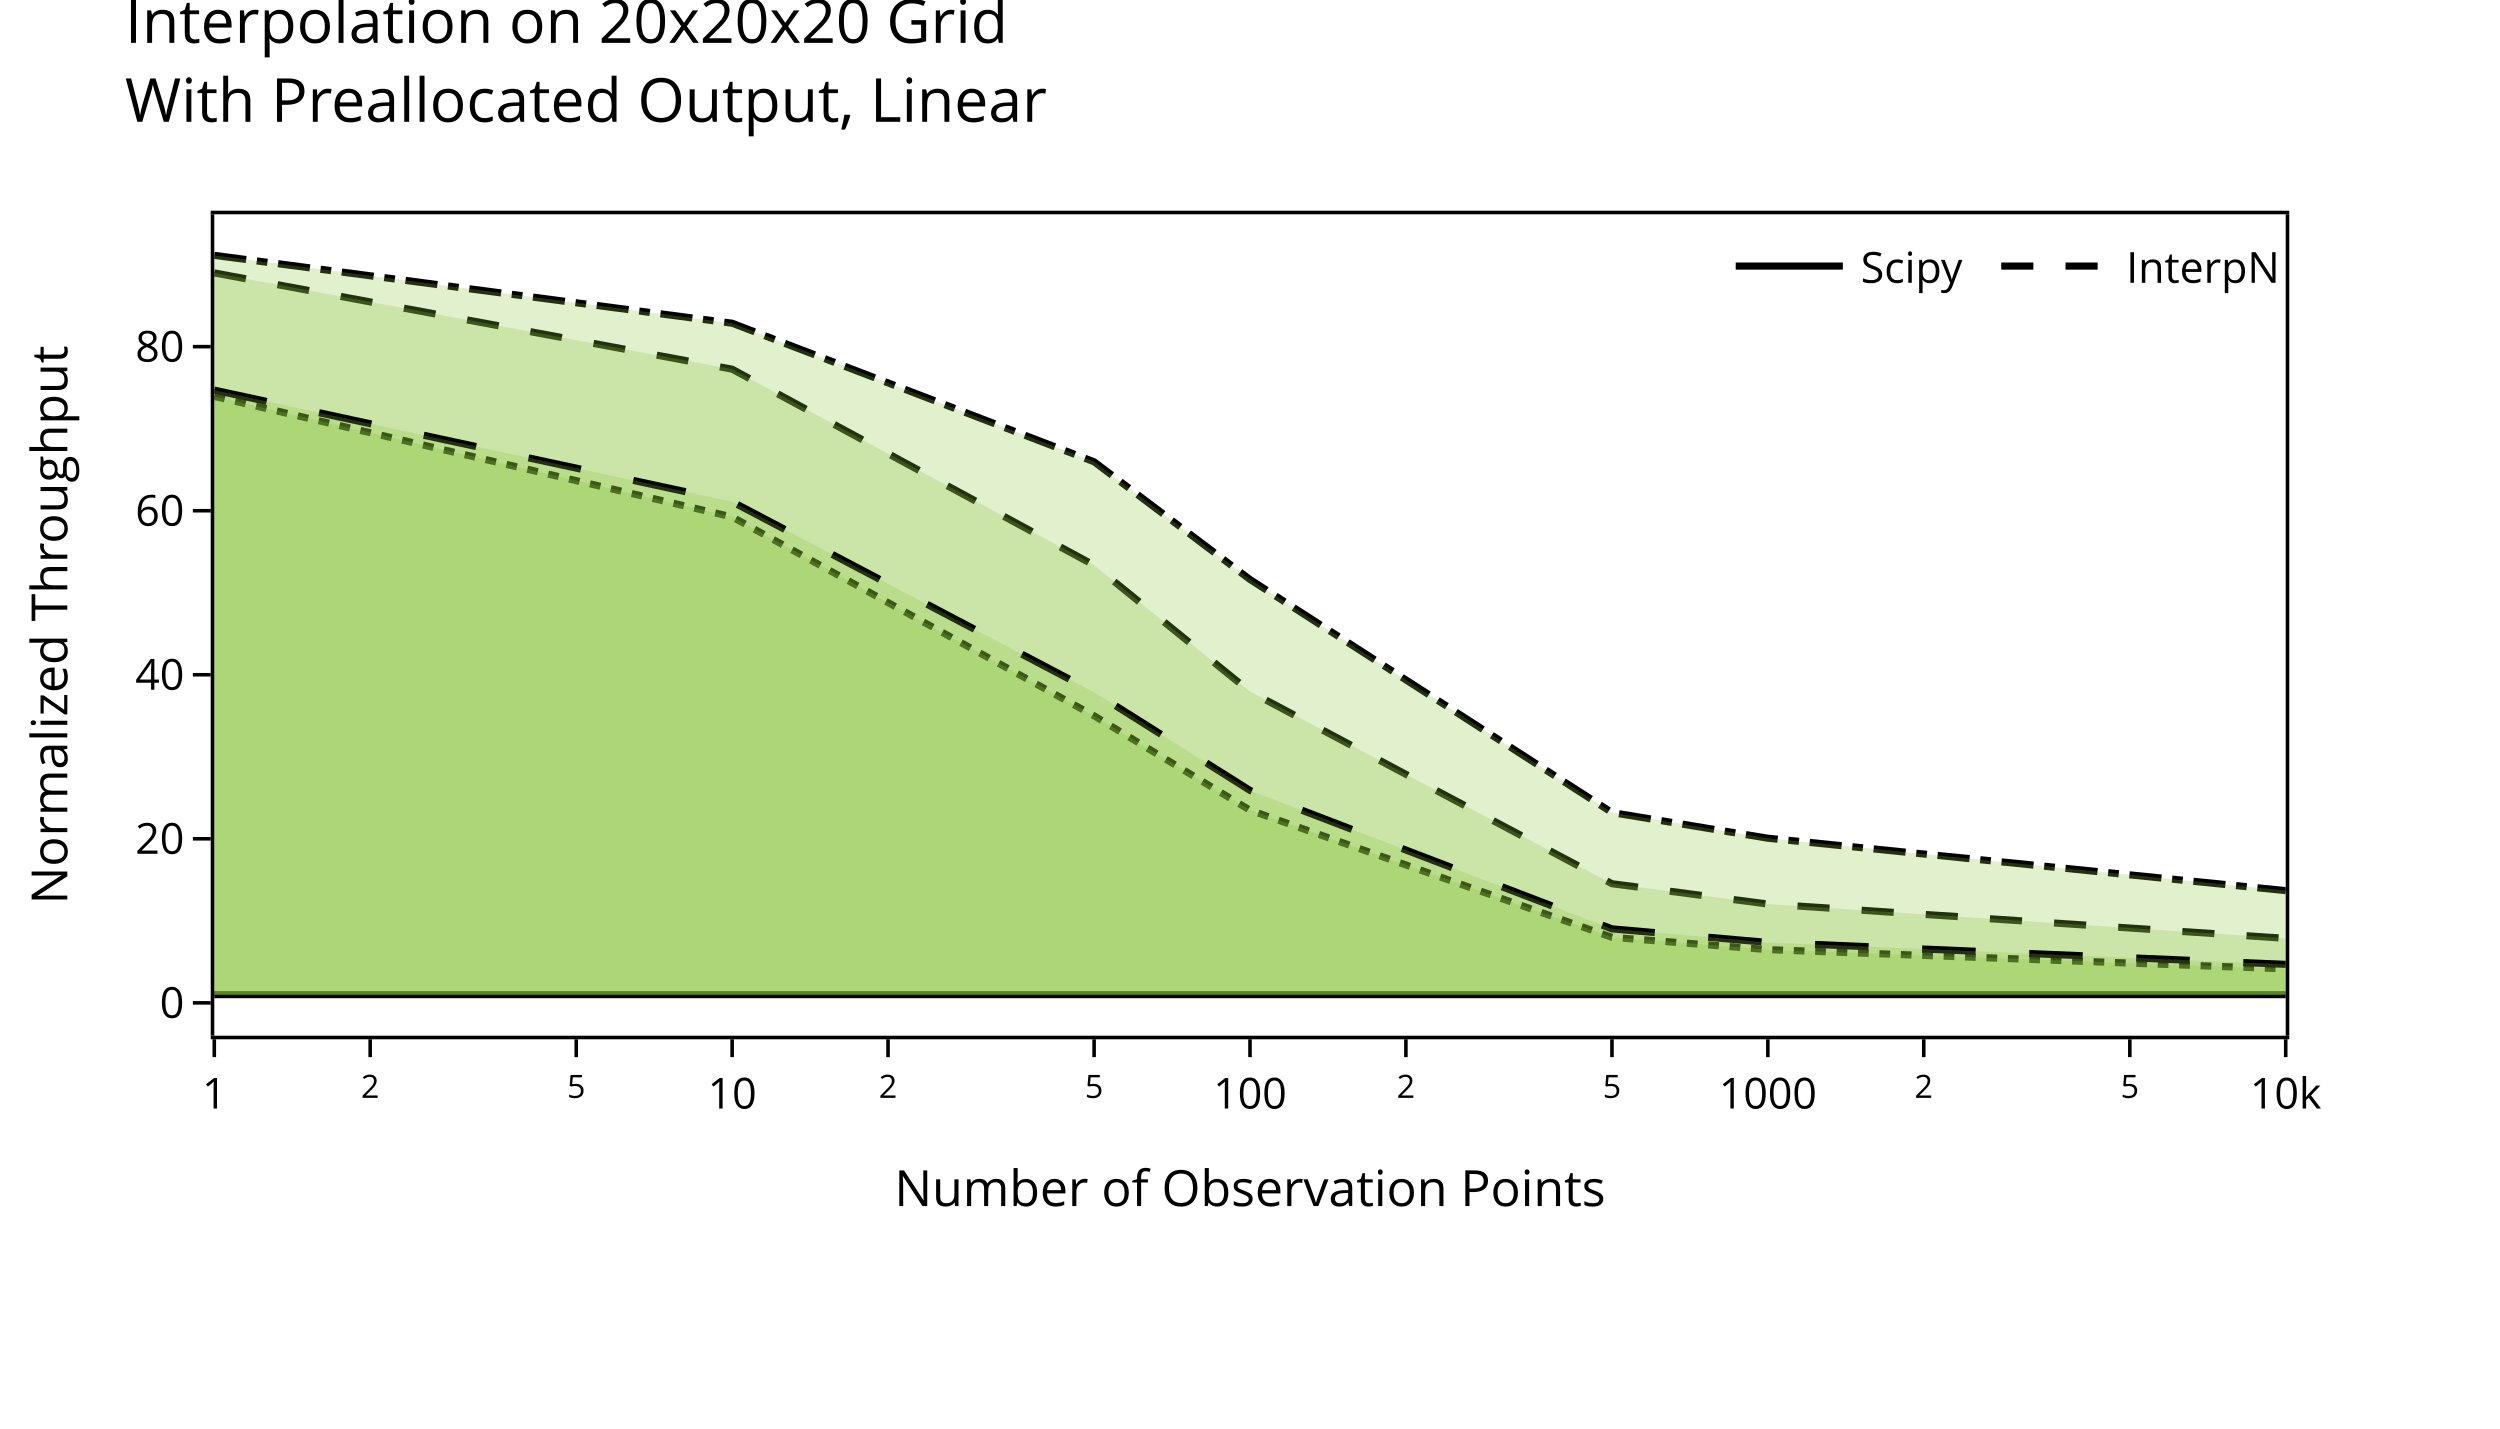
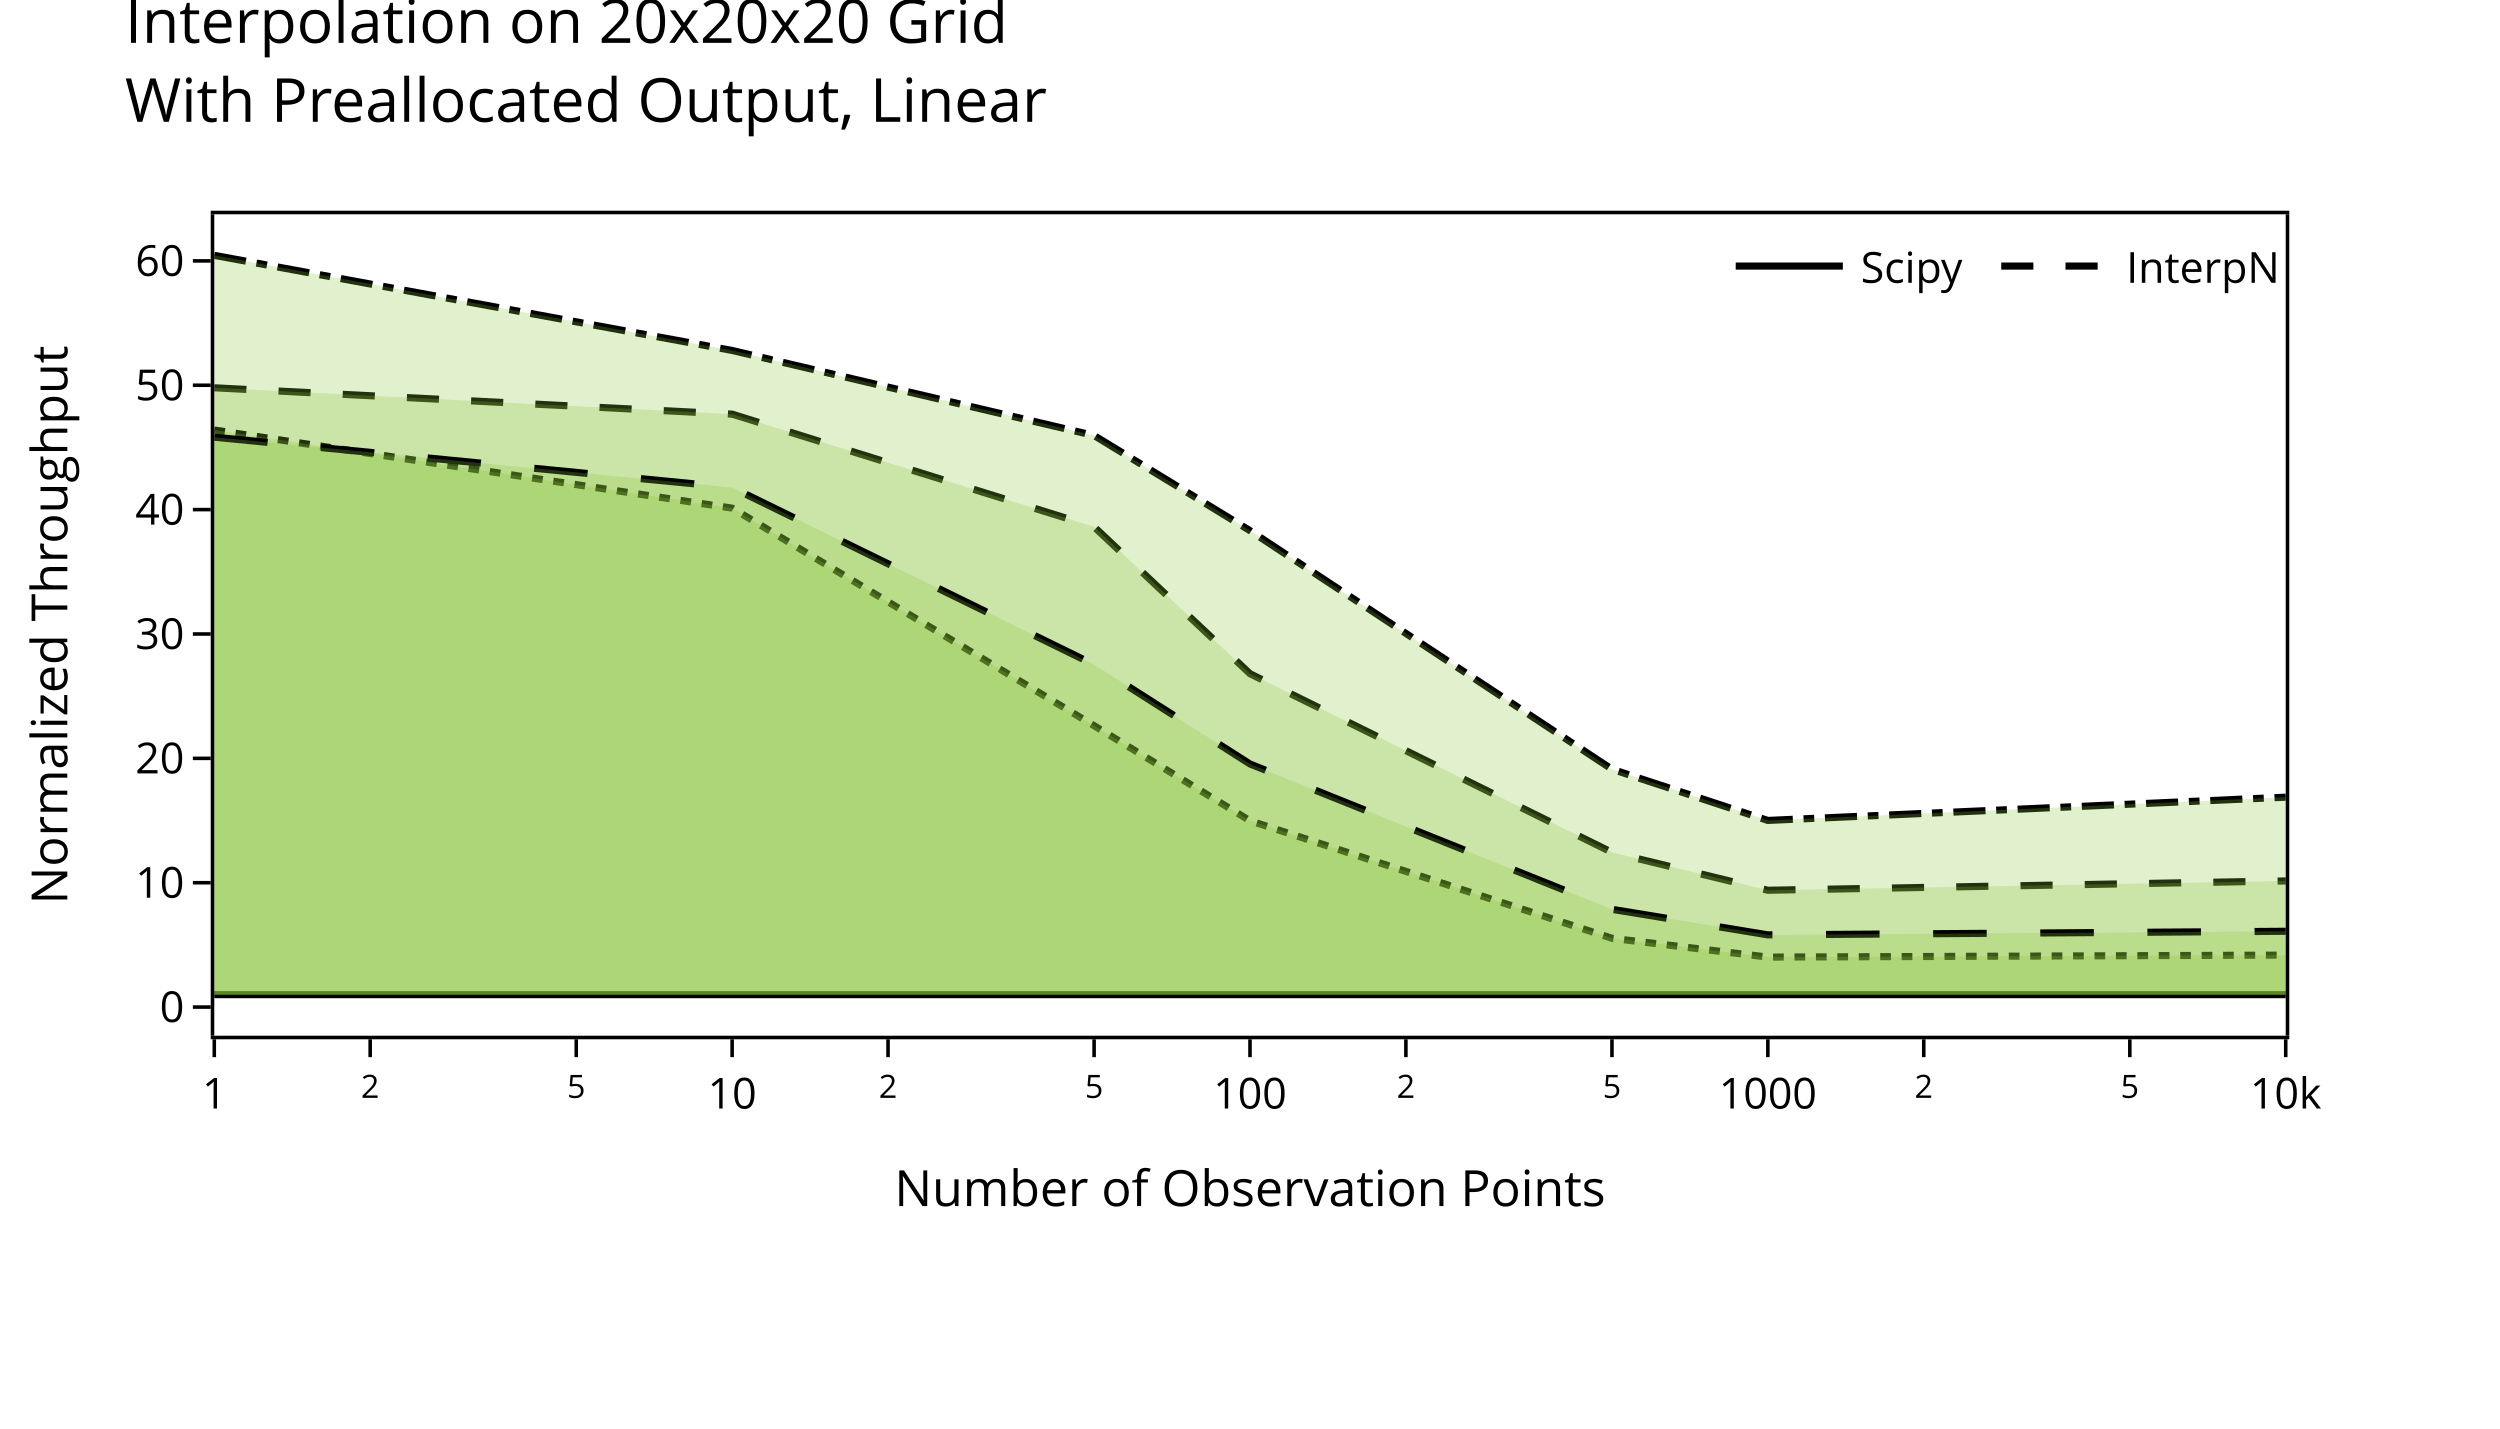
<svg xmlns="http://www.w3.org/2000/svg" class="main-svg" width="700" height="400" style="" viewBox="0 0 700 400">
  <rect x="0" y="0" width="700" height="400" style="fill: rgb(0, 0, 0); fill-opacity: 0;" />
-   <defs id="defs-548571">
+   <defs id="defs-f93308">
    <g class="clips">
-       <clipPath id="clip548571xyplot" class="plotclip">
+       <clipPath id="clipf93308xyplot" class="plotclip">
        <rect width="580" height="230" />
      </clipPath>
-       <clipPath class="axesclip" id="clip548571x">
+       <clipPath class="axesclip" id="clipf93308x">
        <rect x="60" y="0" width="580" height="400" />
      </clipPath>
-       <clipPath class="axesclip" id="clip548571y">
+       <clipPath class="axesclip" id="clipf93308y">
        <rect x="0" y="60" width="700" height="230" />
      </clipPath>
-       <clipPath class="axesclip" id="clip548571xy">
+       <clipPath class="axesclip" id="clipf93308xy">
        <rect x="60" y="60" width="580" height="230" />
      </clipPath>
    </g>
    <g class="gradients" />
    <g class="patterns" />
  </defs>
  <g class="bglayer">
    <rect class="bg" x="60" y="60" width="580" height="230" style="fill: rgb(0, 0, 0); fill-opacity: 0; stroke-width: 0;" />
  </g>
  <g class="layer-below">
    <g class="imagelayer" />
    <g class="shapelayer" />
  </g>
  <g class="cartesianlayer">
    <g class="subplot xy">
      <g class="layer-subplot">
        <g class="shapelayer" />
        <g class="imagelayer" />
      </g>
      <g class="minor-gridlayer">
        <g class="x" />
        <g class="y" />
      </g>
      <g class="gridlayer">
        <g class="x" />
        <g class="y" />
      </g>
      <g class="zerolinelayer" />
      <g class="layer-between">
        <g class="shapelayer" />
        <g class="imagelayer" />
      </g>
      <path class="xlines-below" />
      <path class="ylines-below" />
      <g class="overlines-below" />
      <g class="xaxislayer-below" />
      <g class="yaxislayer-below" />
      <g class="overaxes-below" />
      <g class="overplot">
-         <g class="xy" transform="translate(60,60)" clip-path="url(#clip548571xyplot)">
+         <g class="xy" transform="translate(60,60)" clip-path="url(#clipf93308xyplot)">
          <g class="scatterlayer mlayer">
-             <g class="trace scatter trace8e9182" style="stroke-miterlimit: 2; opacity: 1;">
+             <g class="trace scatter trace338cfe" style="stroke-miterlimit: 2; opacity: 1;">
              <g class="fills" />
              <g class="errorbars" />
              <g class="lines">
                <path class="js-line" d="M0,218.5L580,218.5" style="vector-effect: none; fill: none; stroke: rgb(0, 0, 0); stroke-opacity: 1; stroke-width: 2px; opacity: 1;" />
              </g>
              <g class="points" />
              <g class="text" />
            </g>
-             <g class="trace scatter tracef2367a" style="stroke-miterlimit: 2; opacity: 1;">
-               <g class="fills" />
-               <g class="errorbars" />
-               <g class="lines">
-                 <path class="js-line" d="M0,16.42L145,43.37L246.35,98.27L290,133.64L391.35,187.44L435,193.13L580,202.74" style="vector-effect: none; fill: none; stroke: rgb(0, 0, 0); stroke-opacity: 1; stroke-dasharray: 9px, 9px; stroke-width: 2px; opacity: 1;" />
-               </g>
-               <g class="points" />
-               <g class="text" />
-             </g>
-             <g class="trace scatter tracee338e7" style="stroke-miterlimit: 2; opacity: 1;">
+             <g class="trace scatter tracee85f93" style="stroke-miterlimit: 2; opacity: 1;">
+               <g class="fills" />
+               <g class="errorbars" />
+               <g class="lines">
+                 <path class="js-line" d="M0,48.58L145,55.96L246.35,87.52L290,128.64L391.35,178.67L435,189.27L580,186.66" style="vector-effect: none; fill: none; stroke: rgb(0, 0, 0); stroke-opacity: 1; stroke-dasharray: 9px, 9px; stroke-width: 2px; opacity: 1;" />
+               </g>
+               <g class="points" />
+               <g class="text" />
+             </g>
+             <g class="trace scatter trace8c4215" style="stroke-miterlimit: 2; opacity: 1;">
              <g class="fills">
                <g>
-                   <path class="js-fill" d="M0,16.42L145,43.37L246.35,98.27L290,133.64L391.35,187.44L435,193.13L580,202.74L580,218.5L435,218.5L0,218.5Z" style="fill: rgb(139, 196, 59); fill-opacity: 0.25; stroke-width: 0;" />
+                   <path class="js-fill" d="M0,48.58L145,55.96L246.35,87.52L290,128.64L391.35,178.67L435,189.27L580,186.66L580,218.5L435,218.5L0,218.5Z" style="fill: rgb(139, 196, 59); fill-opacity: 0.25; stroke-width: 0;" />
                </g>
              </g>
              <g class="errorbars" />
              <g class="lines">
-                 <path class="js-line" d="M0,16.42L145,43.37L246.35,98.27L290,133.64L391.35,187.44L435,193.13L580,202.74L580,218.5L435,218.5L0,218.5" style="vector-effect: none; fill: none; stroke: rgb(0, 204, 150); stroke-opacity: 1; stroke-width: 0px; opacity: 1;" />
-               </g>
-               <g class="points" />
-               <g class="text" />
-             </g>
-             <g class="trace scatter trace91075a" style="stroke-miterlimit: 2; opacity: 1;">
-               <g class="fills" />
-               <g class="errorbars" />
-               <g class="lines">
-                 <path class="js-line" d="M0,51L145,84.74L246.35,140.43L290,166.86L391.35,202.45L435,205.89L580,211.29" style="vector-effect: none; fill: none; stroke: rgb(0, 0, 0); stroke-opacity: 1; stroke-dasharray: 3px, 3px; stroke-width: 2px; opacity: 1;" />
-               </g>
-               <g class="points" />
-               <g class="text" />
-             </g>
-             <g class="trace scatter trace5c0094" style="stroke-miterlimit: 2; opacity: 1;">
+                 <path class="js-line" d="M0,48.58L145,55.96L246.35,87.52L290,128.64L391.35,178.67L435,189.27L580,186.66L580,218.5L435,218.5L0,218.5" style="vector-effect: none; fill: none; stroke: rgb(0, 204, 150); stroke-opacity: 1; stroke-width: 0px; opacity: 1;" />
+               </g>
+               <g class="points" />
+               <g class="text" />
+             </g>
+             <g class="trace scatter tracea8b7e7" style="stroke-miterlimit: 2; opacity: 1;">
+               <g class="fills" />
+               <g class="errorbars" />
+               <g class="lines">
+                 <path class="js-line" d="M0,60.41L145,82.28L246.35,143.2L290,169.82L391.35,202.72L435,207.99L580,207.43" style="vector-effect: none; fill: none; stroke: rgb(0, 0, 0); stroke-opacity: 1; stroke-dasharray: 3px, 3px; stroke-width: 2px; opacity: 1;" />
+               </g>
+               <g class="points" />
+               <g class="text" />
+             </g>
+             <g class="trace scatter trace355e8c" style="stroke-miterlimit: 2; opacity: 1;">
              <g class="fills">
                <g>
-                   <path class="js-fill" d="M0,51L145,84.74L246.35,140.43L290,166.86L391.35,202.45L435,205.89L580,211.29L580,218.5L435,218.5L0,218.5Z" style="fill: rgb(139, 196, 59); fill-opacity: 0.25; stroke-width: 0;" />
+                   <path class="js-fill" d="M0,60.41L145,82.28L246.35,143.2L290,169.82L391.35,202.72L435,207.99L580,207.43L580,218.5L435,218.5L0,218.5Z" style="fill: rgb(139, 196, 59); fill-opacity: 0.25; stroke-width: 0;" />
                </g>
              </g>
              <g class="errorbars" />
              <g class="lines">
-                 <path class="js-line" d="M0,51L145,84.74L246.35,140.43L290,166.86L391.35,202.45L435,205.89L580,211.29L580,218.5L435,218.5L0,218.5" style="vector-effect: none; fill: none; stroke: rgb(255, 161, 90); stroke-opacity: 1; stroke-width: 0px; opacity: 1;" />
-               </g>
-               <g class="points" />
-               <g class="text" />
-             </g>
-             <g class="trace scatter trace9a1268" style="stroke-miterlimit: 2; opacity: 1;">
-               <g class="fills" />
-               <g class="errorbars" />
-               <g class="lines">
-                 <path class="js-line" d="M0,11.5L145,30.5L246.35,69.3L290,102.26L391.35,167.52L435,174.7L580,189.38" style="vector-effect: none; fill: none; stroke: rgb(0, 0, 0); stroke-opacity: 1; stroke-dasharray: 9px, 3px, 3px, 3px; stroke-width: 2px; opacity: 1;" />
-               </g>
-               <g class="points" />
-               <g class="text" />
-             </g>
-             <g class="trace scatter trace9dfe9b" style="stroke-miterlimit: 2; opacity: 1;">
+                 <path class="js-line" d="M0,60.41L145,82.28L246.35,143.2L290,169.82L391.35,202.72L435,207.99L580,207.43L580,218.5L435,218.5L0,218.5" style="vector-effect: none; fill: none; stroke: rgb(255, 161, 90); stroke-opacity: 1; stroke-width: 0px; opacity: 1;" />
+               </g>
+               <g class="points" />
+               <g class="text" />
+             </g>
+             <g class="trace scatter traceca3645" style="stroke-miterlimit: 2; opacity: 1;">
+               <g class="fills" />
+               <g class="errorbars" />
+               <g class="lines">
+                 <path class="js-line" d="M0,11.5L145,38.13L246.35,61.95L290,88.58L391.35,155.39L435,169.72L580,163.21" style="vector-effect: none; fill: none; stroke: rgb(0, 0, 0); stroke-opacity: 1; stroke-dasharray: 9px, 3px, 3px, 3px; stroke-width: 2px; opacity: 1;" />
+               </g>
+               <g class="points" />
+               <g class="text" />
+             </g>
+             <g class="trace scatter trace28bebb" style="stroke-miterlimit: 2; opacity: 1;">
              <g class="fills">
                <g>
-                   <path class="js-fill" d="M0,11.5L145,30.5L246.35,69.3L290,102.26L391.35,167.52L435,174.7L580,189.38L580,218.5L435,218.5L0,218.5Z" style="fill: rgb(139, 196, 59); fill-opacity: 0.25; stroke-width: 0;" />
+                   <path class="js-fill" d="M0,11.5L145,38.13L246.35,61.95L290,88.58L391.35,155.39L435,169.72L580,163.21L580,218.5L435,218.5L0,218.5Z" style="fill: rgb(139, 196, 59); fill-opacity: 0.25; stroke-width: 0;" />
                </g>
              </g>
              <g class="errorbars" />
              <g class="lines">
-                 <path class="js-line" d="M0,11.5L145,30.5L246.35,69.3L290,102.26L391.35,167.52L435,174.7L580,189.38L580,218.5L435,218.5L0,218.5" style="vector-effect: none; fill: none; stroke: rgb(255, 102, 146); stroke-opacity: 1; stroke-width: 0px; opacity: 1;" />
-               </g>
-               <g class="points" />
-               <g class="text" />
-             </g>
-             <g class="trace scatter tracedb905f" style="stroke-miterlimit: 2; opacity: 1;">
-               <g class="fills" />
-               <g class="errorbars" />
-               <g class="lines">
-                 <path class="js-line" d="M0,49.24L145,80.49L246.35,133.82L290,161.32L391.35,200.08L435,203.89L580,210.02" style="vector-effect: none; fill: none; stroke: rgb(0, 0, 0); stroke-opacity: 1; stroke-dasharray: 15px, 15px; stroke-width: 2px; opacity: 1;" />
-               </g>
-               <g class="points" />
-               <g class="text" />
-             </g>
-             <g class="trace scatter trace7ab06f" style="stroke-miterlimit: 2; opacity: 1;">
+                 <path class="js-line" d="M0,11.5L145,38.13L246.35,61.95L290,88.58L391.35,155.39L435,169.72L580,163.21L580,218.5L435,218.5L0,218.5" style="vector-effect: none; fill: none; stroke: rgb(255, 102, 146); stroke-opacity: 1; stroke-width: 0px; opacity: 1;" />
+               </g>
+               <g class="points" />
+               <g class="text" />
+             </g>
+             <g class="trace scatter tracee06c36" style="stroke-miterlimit: 2; opacity: 1;">
+               <g class="fills" />
+               <g class="errorbars" />
+               <g class="lines">
+                 <path class="js-line" d="M0,62.42L145,76.51L246.35,126.1L290,153.92L391.35,194.61L435,201.76L580,200.76" style="vector-effect: none; fill: none; stroke: rgb(0, 0, 0); stroke-opacity: 1; stroke-dasharray: 15px, 15px; stroke-width: 2px; opacity: 1;" />
+               </g>
+               <g class="points" />
+               <g class="text" />
+             </g>
+             <g class="trace scatter trace51107f" style="stroke-miterlimit: 2; opacity: 1;">
              <g class="fills">
                <g>
-                   <path class="js-fill" d="M0,49.24L145,80.49L246.35,133.82L290,161.32L391.35,200.08L435,203.89L580,210.02L580,218.5L435,218.5L0,218.5Z" style="fill: rgb(139, 196, 59); fill-opacity: 0.25; stroke-width: 0;" />
+                   <path class="js-fill" d="M0,62.42L145,76.51L246.35,126.1L290,153.92L391.35,194.61L435,201.76L580,200.76L580,218.5L435,218.5L0,218.5Z" style="fill: rgb(139, 196, 59); fill-opacity: 0.25; stroke-width: 0;" />
                </g>
              </g>
              <g class="errorbars" />
              <g class="lines">
-                 <path class="js-line" d="M0,49.24L145,80.49L246.35,133.82L290,161.32L391.35,200.08L435,203.89L580,210.02L580,218.5L435,218.5L0,218.5" style="vector-effect: none; fill: none; stroke: rgb(255, 151, 255); stroke-opacity: 1; stroke-width: 0px; opacity: 1;" />
+                 <path class="js-line" d="M0,62.42L145,76.51L246.35,126.1L290,153.92L391.35,194.61L435,201.76L580,200.76L580,218.5L435,218.5L0,218.5" style="vector-effect: none; fill: none; stroke: rgb(255, 151, 255); stroke-opacity: 1; stroke-width: 0px; opacity: 1;" />
              </g>
              <g class="points" />
              <g class="text" />
            </g>
          </g>
        </g>
      </g>
      <path class="xlines-above crisp" d="M59,290.5H641M59,59.5H641" style="fill: none; stroke-width: 1px; stroke: rgb(0, 0, 0); stroke-opacity: 1;" />
      <path class="ylines-above crisp" d="M59.5,60V290M640.5,60V290" style="fill: none; stroke-width: 1px; stroke: rgb(0, 0, 0); stroke-opacity: 1;" />
      <g class="overlines-above" />
      <g class="xaxislayer-above">
        <path class="xtick ticks crisp" d="M0,291v5" transform="translate(60,0)" style="stroke: rgb(0, 0, 0); stroke-opacity: 1; stroke-width: 1px;" />
        <path class="xtick ticks crisp" d="M0,291v5" transform="translate(103.65,0)" style="stroke: rgb(0, 0, 0); stroke-opacity: 1; stroke-width: 1px;" />
        <path class="xtick ticks crisp" d="M0,291v5" transform="translate(161.35,0)" style="stroke: rgb(0, 0, 0); stroke-opacity: 1; stroke-width: 1px;" />
        <path class="xtick ticks crisp" d="M0,291v5" transform="translate(205,0)" style="stroke: rgb(0, 0, 0); stroke-opacity: 1; stroke-width: 1px;" />
        <path class="xtick ticks crisp" d="M0,291v5" transform="translate(248.65,0)" style="stroke: rgb(0, 0, 0); stroke-opacity: 1; stroke-width: 1px;" />
        <path class="xtick ticks crisp" d="M0,291v5" transform="translate(306.35,0)" style="stroke: rgb(0, 0, 0); stroke-opacity: 1; stroke-width: 1px;" />
        <path class="xtick ticks crisp" d="M0,291v5" transform="translate(350,0)" style="stroke: rgb(0, 0, 0); stroke-opacity: 1; stroke-width: 1px;" />
        <path class="xtick ticks crisp" d="M0,291v5" transform="translate(393.65,0)" style="stroke: rgb(0, 0, 0); stroke-opacity: 1; stroke-width: 1px;" />
        <path class="xtick ticks crisp" d="M0,291v5" transform="translate(451.35,0)" style="stroke: rgb(0, 0, 0); stroke-opacity: 1; stroke-width: 1px;" />
        <path class="xtick ticks crisp" d="M0,291v5" transform="translate(495,0)" style="stroke: rgb(0, 0, 0); stroke-opacity: 1; stroke-width: 1px;" />
        <path class="xtick ticks crisp" d="M0,291v5" transform="translate(538.65,0)" style="stroke: rgb(0, 0, 0); stroke-opacity: 1; stroke-width: 1px;" />
        <path class="xtick ticks crisp" d="M0,291v5" transform="translate(596.35,0)" style="stroke: rgb(0, 0, 0); stroke-opacity: 1; stroke-width: 1px;" />
        <path class="xtick ticks crisp" d="M0,291v5" transform="translate(640,0)" style="stroke: rgb(0, 0, 0); stroke-opacity: 1; stroke-width: 1px;" />
        <g class="xtick">
          <text text-anchor="middle" x="0" y="310.4" transform="translate(60,0)" style="font-family: 'Open Sans', verdana, arial, sans-serif; font-size: 12px; fill: rgb(0, 0, 0); fill-opacity: 1; white-space: pre; opacity: 1;">1</text>
        </g>
        <g class="xtick">
          <text text-anchor="middle" x="0" y="307.4" style="font-family: 'Open Sans', verdana, arial, sans-serif; font-size: 9px; fill: rgb(0, 0, 0); fill-opacity: 1; white-space: pre; opacity: 1;" transform="translate(103.65,0)">2</text>
        </g>
        <g class="xtick">
          <text text-anchor="middle" x="0" y="307.4" style="font-family: 'Open Sans', verdana, arial, sans-serif; font-size: 9px; fill: rgb(0, 0, 0); fill-opacity: 1; white-space: pre; opacity: 1;" transform="translate(161.35,0)">5</text>
        </g>
        <g class="xtick">
          <text text-anchor="middle" x="0" y="310.4" style="font-family: 'Open Sans', verdana, arial, sans-serif; font-size: 12px; fill: rgb(0, 0, 0); fill-opacity: 1; white-space: pre; opacity: 1;" transform="translate(205,0)">10</text>
        </g>
        <g class="xtick">
          <text text-anchor="middle" x="0" y="307.4" style="font-family: 'Open Sans', verdana, arial, sans-serif; font-size: 9px; fill: rgb(0, 0, 0); fill-opacity: 1; white-space: pre; opacity: 1;" transform="translate(248.65,0)">2</text>
        </g>
        <g class="xtick">
          <text text-anchor="middle" x="0" y="307.4" style="font-family: 'Open Sans', verdana, arial, sans-serif; font-size: 9px; fill: rgb(0, 0, 0); fill-opacity: 1; white-space: pre; opacity: 1;" transform="translate(306.35,0)">5</text>
        </g>
        <g class="xtick">
          <text text-anchor="middle" x="0" y="310.4" style="font-family: 'Open Sans', verdana, arial, sans-serif; font-size: 12px; fill: rgb(0, 0, 0); fill-opacity: 1; white-space: pre; opacity: 1;" transform="translate(350,0)">100</text>
        </g>
        <g class="xtick">
          <text text-anchor="middle" x="0" y="307.4" style="font-family: 'Open Sans', verdana, arial, sans-serif; font-size: 9px; fill: rgb(0, 0, 0); fill-opacity: 1; white-space: pre; opacity: 1;" transform="translate(393.65,0)">2</text>
        </g>
        <g class="xtick">
          <text text-anchor="middle" x="0" y="307.4" style="font-family: 'Open Sans', verdana, arial, sans-serif; font-size: 9px; fill: rgb(0, 0, 0); fill-opacity: 1; white-space: pre; opacity: 1;" transform="translate(451.35,0)">5</text>
        </g>
        <g class="xtick">
          <text text-anchor="middle" x="0" y="310.4" style="font-family: 'Open Sans', verdana, arial, sans-serif; font-size: 12px; fill: rgb(0, 0, 0); fill-opacity: 1; white-space: pre; opacity: 1;" transform="translate(495,0)">1000</text>
        </g>
        <g class="xtick">
          <text text-anchor="middle" x="0" y="307.4" style="font-family: 'Open Sans', verdana, arial, sans-serif; font-size: 9px; fill: rgb(0, 0, 0); fill-opacity: 1; white-space: pre; opacity: 1;" transform="translate(538.65,0)">2</text>
        </g>
        <g class="xtick">
          <text text-anchor="middle" x="0" y="307.4" style="font-family: 'Open Sans', verdana, arial, sans-serif; font-size: 9px; fill: rgb(0, 0, 0); fill-opacity: 1; white-space: pre; opacity: 1;" transform="translate(596.35,0)">5</text>
        </g>
        <g class="xtick">
          <text text-anchor="middle" x="0" y="310.4" style="font-family: 'Open Sans', verdana, arial, sans-serif; font-size: 12px; fill: rgb(0, 0, 0); fill-opacity: 1; white-space: pre; opacity: 1;" transform="translate(640,0)">10k</text>
        </g>
      </g>
      <g class="yaxislayer-above">
-         <path class="ytick ticks crisp" d="M59,0h-5" transform="translate(0,280.8)" style="stroke: rgb(0, 0, 0); stroke-opacity: 1; stroke-width: 1px;" />
-         <path class="ytick ticks crisp" d="M59,0h-5" transform="translate(0,234.86)" style="stroke: rgb(0, 0, 0); stroke-opacity: 1; stroke-width: 1px;" />
-         <path class="ytick ticks crisp" d="M59,0h-5" transform="translate(0,188.93)" style="stroke: rgb(0, 0, 0); stroke-opacity: 1; stroke-width: 1px;" />
-         <path class="ytick ticks crisp" d="M59,0h-5" transform="translate(0,143)" style="stroke: rgb(0, 0, 0); stroke-opacity: 1; stroke-width: 1px;" />
-         <path class="ytick ticks crisp" d="M59,0h-5" transform="translate(0,97.06)" style="stroke: rgb(0, 0, 0); stroke-opacity: 1; stroke-width: 1px;" />
-         <g class="ytick">
-           <text text-anchor="end" x="51.6" y="4.2" transform="translate(0,280.8)" style="font-family: 'Open Sans', verdana, arial, sans-serif; font-size: 12px; fill: rgb(0, 0, 0); fill-opacity: 1; white-space: pre; opacity: 1;">0</text>
-         </g>
-         <g class="ytick">
-           <text text-anchor="end" x="51.6" y="4.2" style="font-family: 'Open Sans', verdana, arial, sans-serif; font-size: 12px; fill: rgb(0, 0, 0); fill-opacity: 1; white-space: pre; opacity: 1;" transform="translate(0,234.86)">20</text>
-         </g>
-         <g class="ytick">
-           <text text-anchor="end" x="51.6" y="4.2" style="font-family: 'Open Sans', verdana, arial, sans-serif; font-size: 12px; fill: rgb(0, 0, 0); fill-opacity: 1; white-space: pre; opacity: 1;" transform="translate(0,188.93)">40</text>
-         </g>
-         <g class="ytick">
-           <text text-anchor="end" x="51.6" y="4.2" style="font-family: 'Open Sans', verdana, arial, sans-serif; font-size: 12px; fill: rgb(0, 0, 0); fill-opacity: 1; white-space: pre; opacity: 1;" transform="translate(0,143)">60</text>
-         </g>
-         <g class="ytick">
-           <text text-anchor="end" x="51.6" y="4.2" style="font-family: 'Open Sans', verdana, arial, sans-serif; font-size: 12px; fill: rgb(0, 0, 0); fill-opacity: 1; white-space: pre; opacity: 1;" transform="translate(0,97.06)">80</text>
+         <path class="ytick ticks crisp" d="M59,0h-5" transform="translate(0,281.98)" style="stroke: rgb(0, 0, 0); stroke-opacity: 1; stroke-width: 1px;" />
+         <path class="ytick ticks crisp" d="M59,0h-5" transform="translate(0,247.16)" style="stroke: rgb(0, 0, 0); stroke-opacity: 1; stroke-width: 1px;" />
+         <path class="ytick ticks crisp" d="M59,0h-5" transform="translate(0,212.34)" style="stroke: rgb(0, 0, 0); stroke-opacity: 1; stroke-width: 1px;" />
+         <path class="ytick ticks crisp" d="M59,0h-5" transform="translate(0,177.52)" style="stroke: rgb(0, 0, 0); stroke-opacity: 1; stroke-width: 1px;" />
+         <path class="ytick ticks crisp" d="M59,0h-5" transform="translate(0,142.69)" style="stroke: rgb(0, 0, 0); stroke-opacity: 1; stroke-width: 1px;" />
+         <path class="ytick ticks crisp" d="M59,0h-5" transform="translate(0,107.87)" style="stroke: rgb(0, 0, 0); stroke-opacity: 1; stroke-width: 1px;" />
+         <path class="ytick ticks crisp" d="M59,0h-5" transform="translate(0,73.05)" style="stroke: rgb(0, 0, 0); stroke-opacity: 1; stroke-width: 1px;" />
+         <g class="ytick">
+           <text text-anchor="end" x="51.6" y="4.2" transform="translate(0,281.98)" style="font-family: 'Open Sans', verdana, arial, sans-serif; font-size: 12px; fill: rgb(0, 0, 0); fill-opacity: 1; white-space: pre; opacity: 1;">0</text>
+         </g>
+         <g class="ytick">
+           <text text-anchor="end" x="51.6" y="4.2" style="font-family: 'Open Sans', verdana, arial, sans-serif; font-size: 12px; fill: rgb(0, 0, 0); fill-opacity: 1; white-space: pre; opacity: 1;" transform="translate(0,247.16)">10</text>
+         </g>
+         <g class="ytick">
+           <text text-anchor="end" x="51.6" y="4.2" style="font-family: 'Open Sans', verdana, arial, sans-serif; font-size: 12px; fill: rgb(0, 0, 0); fill-opacity: 1; white-space: pre; opacity: 1;" transform="translate(0,212.34)">20</text>
+         </g>
+         <g class="ytick">
+           <text text-anchor="end" x="51.6" y="4.2" style="font-family: 'Open Sans', verdana, arial, sans-serif; font-size: 12px; fill: rgb(0, 0, 0); fill-opacity: 1; white-space: pre; opacity: 1;" transform="translate(0,177.52)">30</text>
+         </g>
+         <g class="ytick">
+           <text text-anchor="end" x="51.6" y="4.2" style="font-family: 'Open Sans', verdana, arial, sans-serif; font-size: 12px; fill: rgb(0, 0, 0); fill-opacity: 1; white-space: pre; opacity: 1;" transform="translate(0,142.69)">40</text>
+         </g>
+         <g class="ytick">
+           <text text-anchor="end" x="51.6" y="4.2" style="font-family: 'Open Sans', verdana, arial, sans-serif; font-size: 12px; fill: rgb(0, 0, 0); fill-opacity: 1; white-space: pre; opacity: 1;" transform="translate(0,107.87)">50</text>
+         </g>
+         <g class="ytick">
+           <text text-anchor="end" x="51.6" y="4.2" style="font-family: 'Open Sans', verdana, arial, sans-serif; font-size: 12px; fill: rgb(0, 0, 0); fill-opacity: 1; white-space: pre; opacity: 1;" transform="translate(0,73.05)">60</text>
        </g>
      </g>
      <g class="overaxes-above" />
    </g>
  </g>
  <g class="polarlayer" />
  <g class="smithlayer" />
  <g class="ternarylayer" />
  <g class="geolayer" />
  <g class="funnelarealayer" />
  <g class="pielayer" />
  <g class="iciclelayer" />
  <g class="treemaplayer" />
  <g class="sunburstlayer" />
  <g class="glimages" />
-   <defs id="topdefs-548571">
+   <defs id="topdefs-f93308">
    <g class="clips" />
-     <clipPath id="legend548571">
+     <clipPath id="legendf93308">
      <rect width="159" height="29" x="0" y="0" />
    </clipPath>
  </defs>
  <g class="layer-above">
    <g class="imagelayer" />
    <g class="shapelayer" />
  </g>
  <g class="infolayer">
    <g class="legend" pointer-events="all" transform="translate(481,60)">
      <rect class="bg" shape-rendering="crispEdges" width="159" height="29" x="0" y="0" style="stroke: rgb(68, 68, 68); stroke-opacity: 1; fill: rgb(0, 0, 0); fill-opacity: 0; stroke-width: 0px;" />
-       <g class="scrollbox" transform="" clip-path="url(#legend548571)">
+       <g class="scrollbox" transform="" clip-path="url(#legendf93308)">
        <g class="groups">
          <g class="traces" transform="translate(0,14.5)" style="opacity: 1;">
            <text class="legendtext" text-anchor="start" x="40" y="4.68" style="font-family: 'Open Sans', verdana, arial, sans-serif; font-size: 12px; fill: rgb(0, 0, 0); fill-opacity: 1; white-space: pre;">Scipy</text>
            <g class="layers" style="opacity: 1;">
              <g class="legendfill" />
              <g class="legendlines">
                <path class="js-line" d="M5,0h30" style="fill: none; stroke: rgb(0, 0, 0); stroke-opacity: 1; stroke-width: 2px;" />
              </g>
              <g class="legendsymbols">
                <g class="legendpoints" />
              </g>
            </g>
            <rect class="legendtoggle" x="0" y="-9.5" width="71.844" height="19" style="fill: rgb(0, 0, 0); fill-opacity: 0;" />
          </g>
          <g class="traces" transform="translate(74.34375,14.5)" style="opacity: 1;">
            <text class="legendtext" text-anchor="start" x="40" y="4.68" style="font-family: 'Open Sans', verdana, arial, sans-serif; font-size: 12px; fill: rgb(0, 0, 0); fill-opacity: 1; white-space: pre;">InterpN</text>
            <g class="layers" style="opacity: 1;">
              <g class="legendfill" />
              <g class="legendlines">
                <path class="js-line" d="M5,0h30" style="fill: none; stroke: rgb(0, 0, 0); stroke-opacity: 1; stroke-dasharray: 9px, 9px; stroke-width: 2px;" />
              </g>
              <g class="legendsymbols">
                <g class="legendpoints" />
              </g>
            </g>
            <rect class="legendtoggle" x="0" y="-9.5" width="81.859" height="19" style="fill: rgb(0, 0, 0); fill-opacity: 0;" />
          </g>
        </g>
      </g>
      <rect class="scrollbar" rx="20" ry="3" width="0" height="0" x="0" y="0" style="fill: rgb(128, 139, 164); fill-opacity: 1;" />
    </g>
    <g class="g-gtitle">
      <text class="gtitle" x="35" y="12" text-anchor="start" dy="0.7em" style="opacity: 1; font-family: 'Open Sans', verdana, arial, sans-serif; font-size: 17px; fill: rgb(0, 0, 0); fill-opacity: 1; white-space: pre;">
        <tspan class="line" dy="0em" x="35" y="12">Interpolation on 20x20x20 Grid</tspan>
        <tspan class="line" dy="1.3em" x="35" y="12">With Preallocated Output, Linear</tspan>
      </text>
    </g>
    <g class="g-xtitle">
      <text class="xtitle" x="350" y="337.706" text-anchor="middle" style="opacity: 1; font-family: 'Open Sans', verdana, arial, sans-serif; font-size: 14px; fill: rgb(0, 0, 0); fill-opacity: 1; white-space: pre;">Number of Observation Points</text>
    </g>
    <g class="g-ytitle">
      <text class="ytitle" transform="rotate(-90,18.85,175)" x="18.85" y="175" text-anchor="middle" style="opacity: 1; font-family: 'Open Sans', verdana, arial, sans-serif; font-size: 14px; fill: rgb(0, 0, 0); fill-opacity: 1; white-space: pre;">Normalized Throughput</text>
    </g>
  </g>
</svg>
